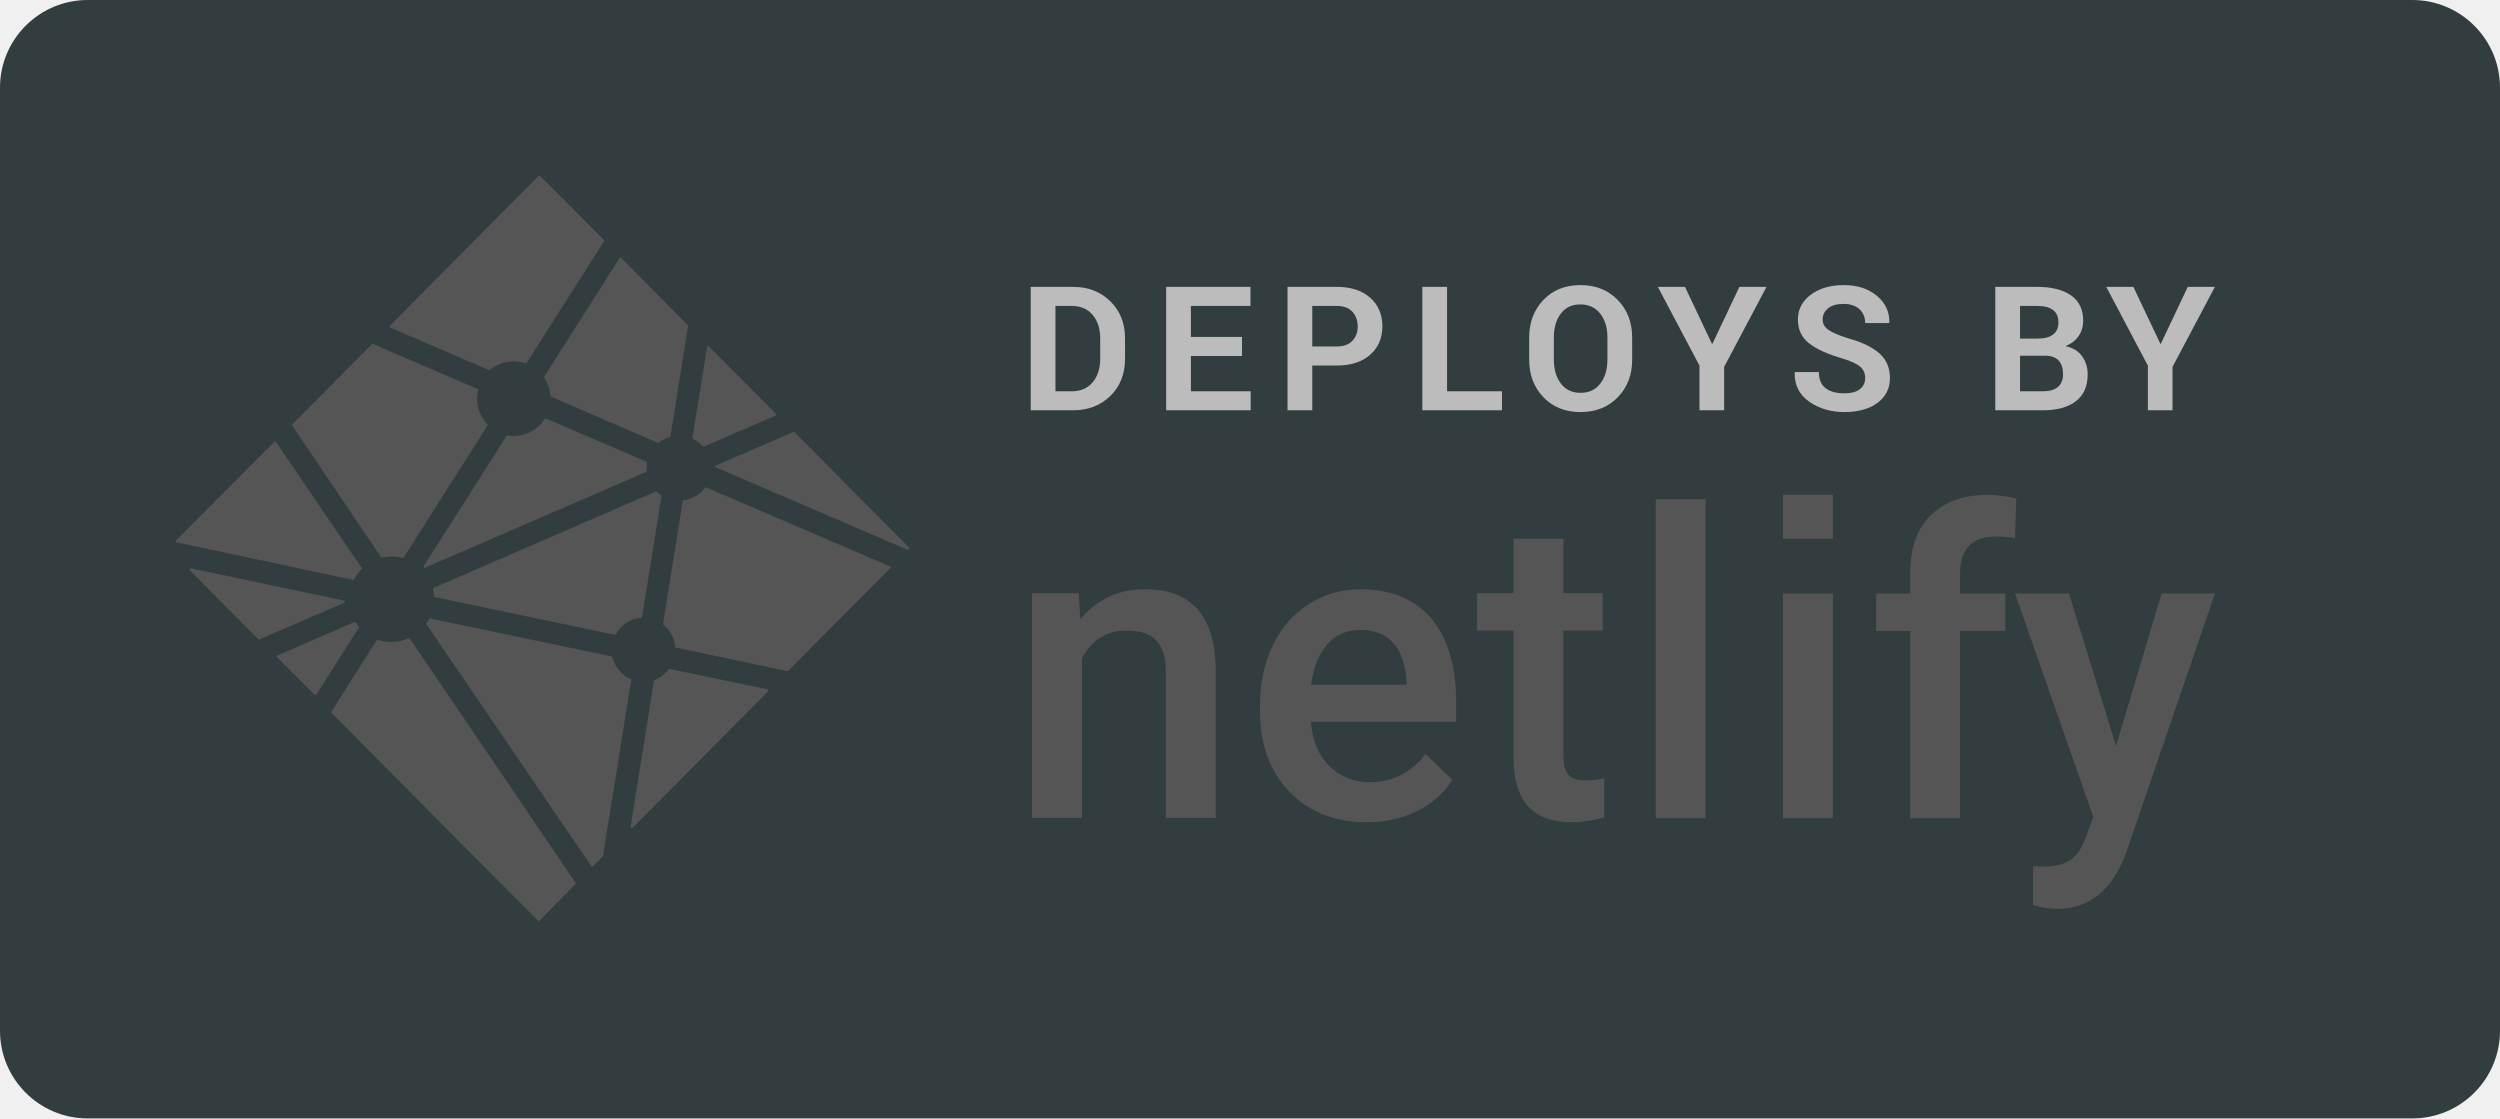
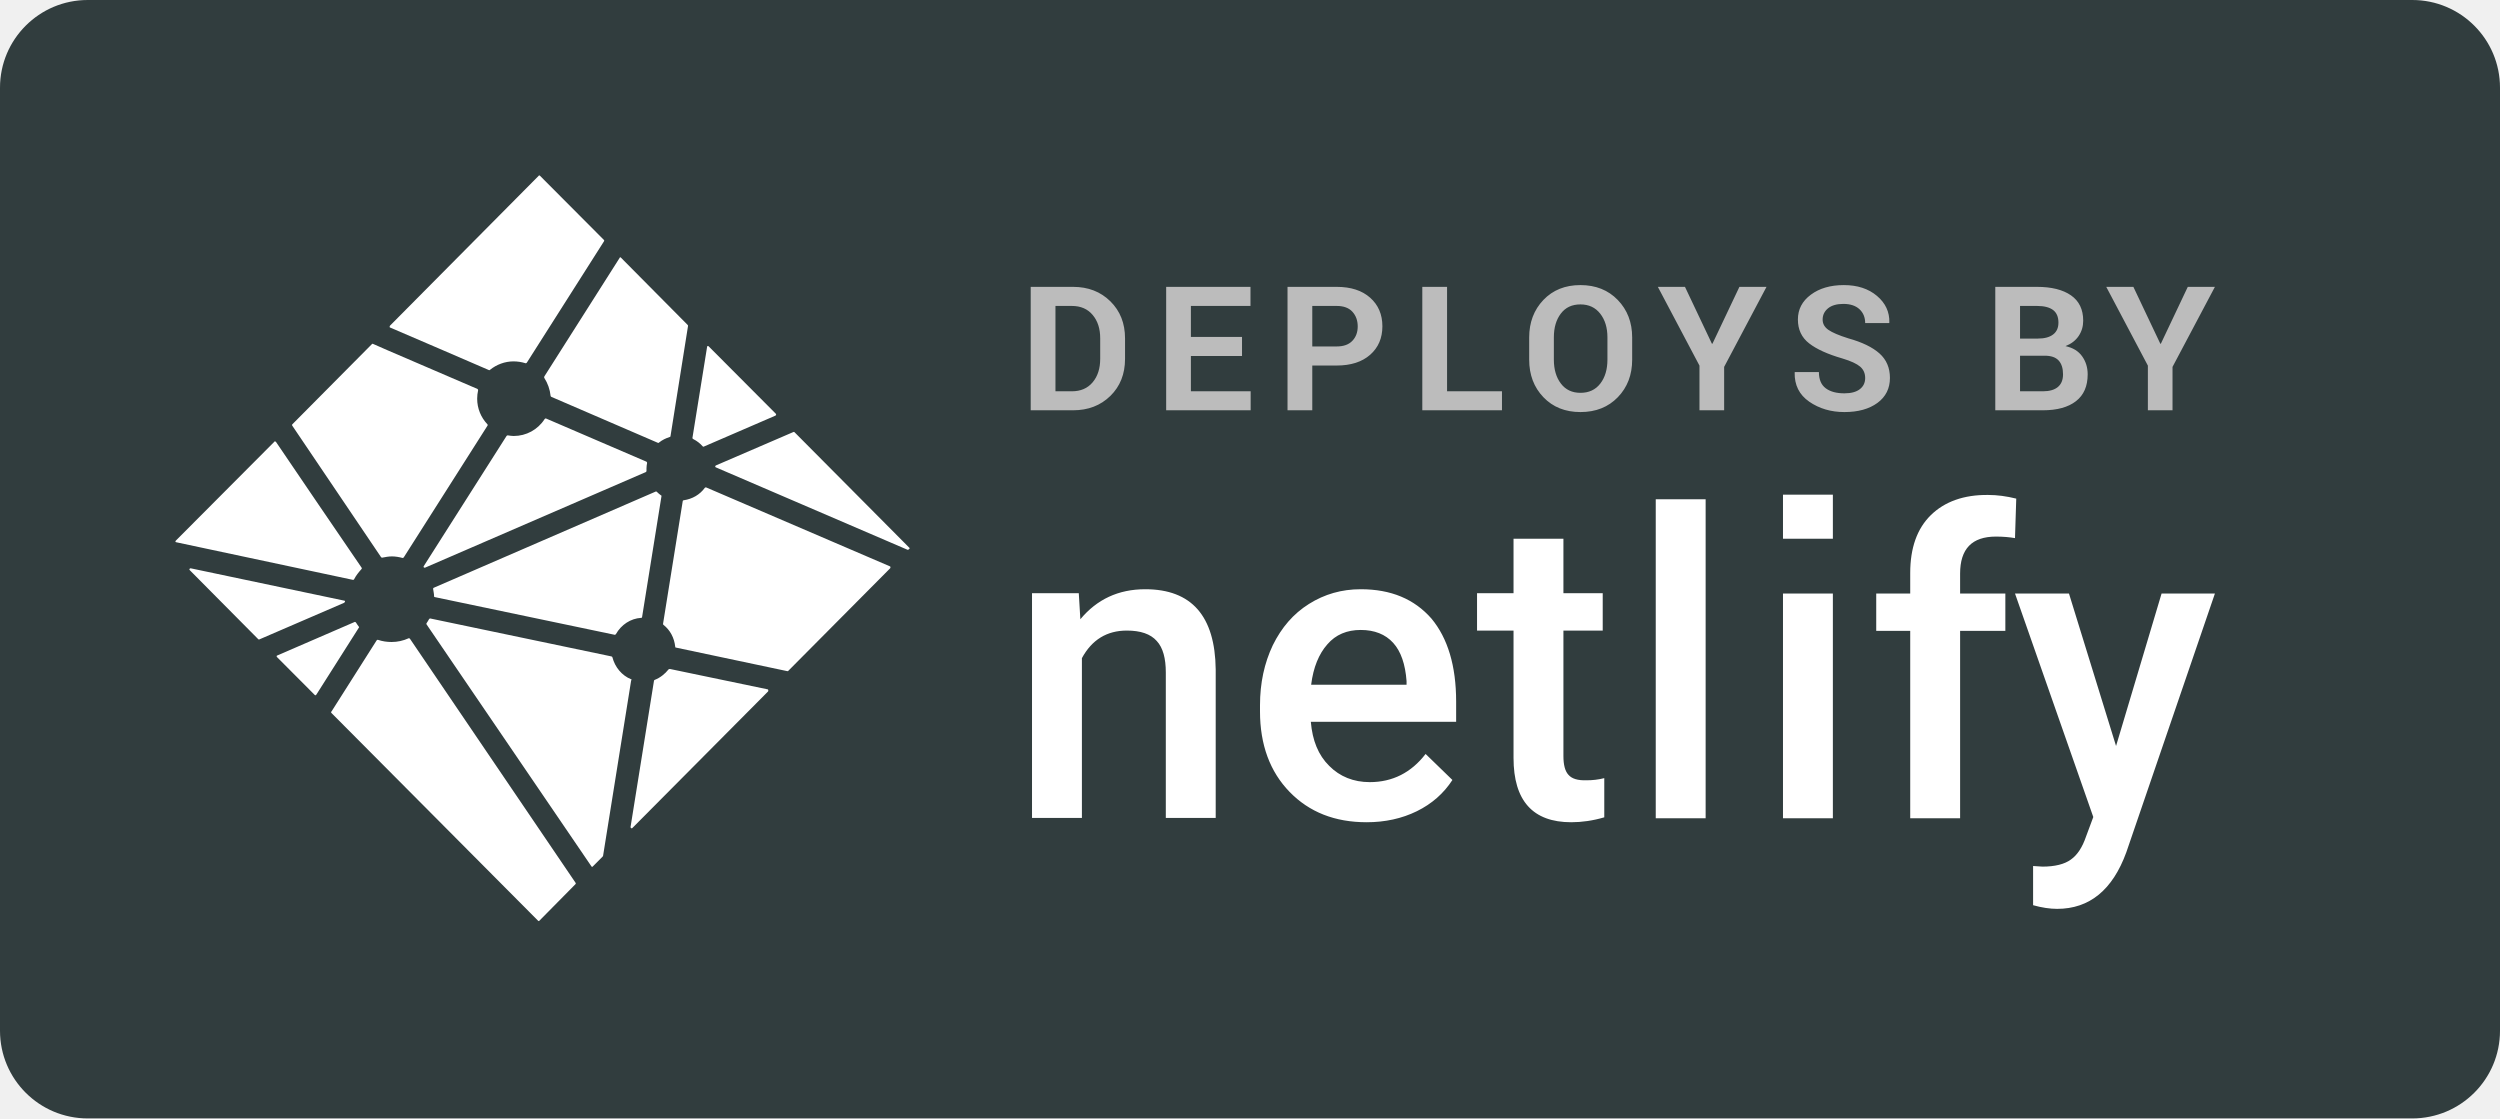
<svg xmlns="http://www.w3.org/2000/svg" width="114px" height="51px" viewBox="0 0 114 51" version="1.1">
  <defs />
  <g id="Page-1" stroke="none" stroke-width="1" fill="none" fill-rule="evenodd">
    <g id="netlify-callout-vertical-dark">
      <rect id="Background" fill="#313D3E" x="0" y="0" width="114" height="51" rx="4" />
-       <g id="Group" transform="translate(8, 8)" fill="#555555">
+       <g id="Group" transform="translate(8, 8)" fill="#FFFFFF">
        <path d="M23.616,12.024 C23.787,12.11 23.93,12.225 24.043,12.353 C24.058,12.368 24.058,12.368 24.072,12.368 L24.086,12.368 L27.362,10.952 C27.377,10.938 27.391,10.923 27.391,10.909 C27.391,10.895 27.391,10.881 27.377,10.866 L24.314,7.792 C24.3,7.778 24.286,7.778 24.286,7.778 L24.271,7.778 C24.257,7.778 24.243,7.792 24.243,7.821 L23.573,11.981 C23.588,11.996 23.602,12.024 23.616,12.024 Z M16.822,9.236 C16.979,9.479 17.078,9.765 17.107,10.051 C17.107,10.066 17.121,10.08 17.135,10.094 L22.007,12.196 L22.021,12.196 C22.035,12.196 22.049,12.196 22.049,12.182 C22.192,12.067 22.363,11.981 22.548,11.924 C22.562,11.924 22.576,11.91 22.576,11.881 L23.374,6.863 C23.374,6.849 23.374,6.834 23.36,6.82 L20.312,3.746 C20.297,3.732 20.297,3.732 20.283,3.732 C20.269,3.732 20.255,3.746 20.255,3.76 L16.822,9.165 C16.808,9.193 16.808,9.222 16.822,9.236 Z M33.459,16.971 L28.231,11.71 C28.217,11.696 28.203,11.696 28.203,11.696 L28.188,11.696 L24.642,13.225 C24.627,13.24 24.613,13.254 24.613,13.268 C24.613,13.283 24.627,13.311 24.642,13.311 L33.387,17.071 L33.402,17.071 C33.416,17.071 33.43,17.071 33.43,17.057 L33.459,17.029 C33.487,17.029 33.487,16.986 33.459,16.971 Z M32.59,17.829 L24.2,14.226 L24.186,14.226 C24.172,14.226 24.157,14.226 24.143,14.241 C23.915,14.555 23.573,14.755 23.175,14.812 C23.16,14.812 23.132,14.827 23.132,14.855 L22.235,20.446 C22.235,20.46 22.235,20.474 22.249,20.489 C22.562,20.732 22.747,21.089 22.79,21.489 C22.79,21.518 22.804,21.532 22.833,21.532 L27.904,22.605 L27.918,22.605 C27.932,22.605 27.946,22.605 27.946,22.59 L32.59,17.915 C32.604,17.901 32.604,17.886 32.604,17.872 C32.604,17.858 32.604,17.844 32.59,17.829 Z M21.48,13.054 L16.893,11.081 L16.879,11.081 C16.865,11.081 16.85,11.095 16.836,11.109 C16.523,11.595 15.996,11.881 15.426,11.881 C15.341,11.881 15.255,11.867 15.155,11.853 L15.141,11.853 C15.127,11.853 15.113,11.867 15.098,11.881 L11.324,17.815 C11.31,17.829 11.31,17.858 11.324,17.872 C11.338,17.886 11.352,17.886 11.367,17.886 L11.381,17.886 L21.451,13.526 C21.465,13.511 21.48,13.497 21.48,13.483 L21.48,13.426 L21.48,13.354 C21.48,13.268 21.494,13.183 21.508,13.111 C21.508,13.082 21.494,13.068 21.48,13.054 Z M27.006,23.434 L22.548,22.505 L22.534,22.505 C22.519,22.505 22.505,22.519 22.491,22.519 C22.32,22.733 22.106,22.905 21.85,23.005 C21.836,23.005 21.821,23.034 21.821,23.048 L20.753,29.711 C20.753,29.739 20.767,29.754 20.782,29.768 L20.81,29.768 C20.824,29.768 20.839,29.768 20.839,29.754 L27.02,23.534 C27.035,23.52 27.035,23.505 27.035,23.491 C27.035,23.448 27.02,23.434 27.006,23.434 Z M20.782,22.976 C20.354,22.805 20.041,22.419 19.927,21.976 C19.927,21.961 19.913,21.947 19.884,21.933 L11.623,20.203 C11.623,20.203 11.623,20.203 11.609,20.203 C11.594,20.203 11.58,20.217 11.566,20.231 C11.523,20.303 11.495,20.36 11.452,20.417 C11.438,20.431 11.438,20.46 11.452,20.474 L18.973,31.512 C18.987,31.526 18.987,31.526 19.001,31.526 C19.015,31.526 19.03,31.526 19.03,31.512 L19.485,31.055 C19.485,31.04 19.5,31.04 19.5,31.026 L20.782,23.019 C20.81,23.019 20.81,22.991 20.782,22.976 Z M11.794,19.188 C11.794,19.216 11.808,19.23 11.837,19.23 L20.027,20.946 L20.041,20.946 C20.055,20.946 20.069,20.932 20.084,20.918 C20.326,20.489 20.753,20.203 21.237,20.174 C21.266,20.174 21.28,20.16 21.28,20.131 L22.163,14.627 C22.163,14.612 22.163,14.584 22.135,14.584 C22.078,14.541 22.021,14.498 21.95,14.426 C21.935,14.412 21.921,14.412 21.921,14.412 L21.907,14.412 L11.78,18.802 C11.751,18.816 11.751,18.83 11.751,18.859 C11.765,18.973 11.794,19.073 11.794,19.188 Z M8.361,20.574 C8.318,20.517 8.276,20.46 8.233,20.389 C8.219,20.374 8.204,20.36 8.19,20.36 L8.176,20.36 L4.643,21.89 C4.629,21.89 4.615,21.904 4.615,21.918 C4.615,21.933 4.615,21.947 4.629,21.961 L6.353,23.691 C6.367,23.706 6.381,23.706 6.381,23.706 C6.395,23.706 6.41,23.691 6.424,23.677 L8.375,20.603 C8.375,20.603 8.375,20.589 8.361,20.574 Z M10.697,21.132 C10.683,21.118 10.669,21.103 10.654,21.103 L10.64,21.103 C10.384,21.218 10.127,21.275 9.857,21.275 C9.643,21.275 9.444,21.246 9.23,21.175 L9.216,21.175 C9.201,21.175 9.187,21.189 9.173,21.204 L7.122,24.435 L7.108,24.449 C7.093,24.463 7.093,24.492 7.108,24.506 L16.537,33.986 C16.551,34 16.566,34 16.566,34 C16.58,34 16.594,34 16.594,33.986 L18.246,32.313 C18.261,32.299 18.261,32.27 18.246,32.256 L10.697,21.132 Z M9.372,17.4 C9.387,17.415 9.401,17.429 9.415,17.429 L9.429,17.429 C9.572,17.4 9.729,17.372 9.871,17.372 C10.028,17.372 10.199,17.4 10.355,17.443 L10.369,17.443 C10.384,17.443 10.398,17.429 10.412,17.415 L14.23,11.41 C14.244,11.395 14.244,11.367 14.23,11.352 C13.93,11.038 13.759,10.623 13.759,10.18 C13.759,10.051 13.774,9.923 13.802,9.794 C13.802,9.765 13.788,9.751 13.774,9.737 C13.289,9.522 9.002,7.692 9.002,7.678 L8.988,7.678 C8.974,7.678 8.959,7.678 8.959,7.692 L5.327,11.352 C5.313,11.367 5.313,11.395 5.327,11.41 L9.372,17.4 Z M9.785,6.934 C9.785,6.934 14.116,8.793 14.301,8.879 L14.315,8.879 C14.329,8.879 14.329,8.879 14.343,8.865 C14.643,8.622 15.027,8.479 15.412,8.479 C15.597,8.479 15.782,8.507 15.967,8.564 L15.982,8.564 C15.996,8.564 16.01,8.55 16.024,8.536 L19.542,3.003 C19.557,2.988 19.557,2.96 19.542,2.945 L16.622,0.014 C16.608,0 16.608,0 16.594,0 C16.58,0 16.566,0 16.566,0.014 L9.785,6.849 C9.771,6.863 9.771,6.877 9.771,6.892 C9.757,6.92 9.771,6.92 9.785,6.934 Z M8.105,18.444 C8.119,18.444 8.133,18.43 8.147,18.415 C8.233,18.244 8.361,18.087 8.489,17.944 C8.504,17.929 8.504,17.901 8.489,17.886 C8.447,17.829 4.586,12.167 4.586,12.153 C4.572,12.139 4.572,12.139 4.544,12.124 C4.53,12.124 4.515,12.124 4.515,12.139 L0.014,16.657 C0,16.671 0,16.685 0,16.7 C0,16.714 0.014,16.728 0.043,16.728 L8.105,18.444 C8.09,18.444 8.09,18.444 8.105,18.444 Z M7.734,19.431 C7.734,19.402 7.72,19.388 7.692,19.388 L0.698,17.915 C0.698,17.915 0.698,17.915 0.684,17.915 C0.669,17.915 0.655,17.929 0.641,17.944 C0.627,17.958 0.641,17.987 0.655,18.001 L3.775,21.146 C3.789,21.161 3.803,21.161 3.803,21.161 L3.817,21.161 L7.692,19.488 C7.72,19.459 7.734,19.445 7.734,19.431 Z" id="Combined-Shape-Copy" />
        <path d="M67.502,14.765 L69.777,14.765 L69.777,29.312 L67.502,29.312 L67.502,14.765 Z M44.222,18.869 C42.999,18.869 42.018,19.33 41.264,20.238 L41.193,19.051 L39.06,19.051 L39.06,29.298 L41.335,29.298 L41.335,22.011 C41.79,21.173 42.473,20.754 43.383,20.754 C44.009,20.754 44.464,20.908 44.748,21.229 C45.033,21.536 45.161,22.025 45.161,22.667 L45.161,29.298 L47.436,29.298 L47.436,22.527 C47.408,20.098 46.341,18.869 44.222,18.869 Z M54.049,18.869 C53.181,18.869 52.399,19.093 51.688,19.54 C50.977,19.986 50.437,20.615 50.039,21.424 C49.655,22.234 49.456,23.141 49.456,24.161 L49.456,24.44 C49.456,25.961 49.911,27.19 50.806,28.111 C51.702,29.033 52.869,29.494 54.319,29.494 C55.158,29.494 55.926,29.326 56.609,28.991 C57.291,28.656 57.832,28.181 58.23,27.567 L57.007,26.38 C56.353,27.232 55.499,27.665 54.461,27.665 C53.722,27.665 53.096,27.413 52.613,26.925 C52.115,26.436 51.845,25.766 51.774,24.914 L58.4,24.914 L58.4,23.993 C58.4,22.36 58.017,21.103 57.277,20.21 C56.495,19.316 55.428,18.869 54.049,18.869 Z M56.125,23.225 L51.788,23.225 C51.887,22.429 52.143,21.815 52.527,21.382 C52.911,20.936 53.423,20.726 54.049,20.726 C54.675,20.726 55.172,20.922 55.528,21.313 C55.883,21.703 56.082,22.29 56.139,23.058 L56.139,23.225 L56.125,23.225 Z M63.52,27.33 C63.364,27.162 63.292,26.869 63.292,26.478 L63.292,20.754 L65.084,20.754 L65.084,19.051 L63.292,19.051 L63.292,16.566 L61.017,16.566 L61.017,19.051 L59.353,19.051 L59.353,20.754 L61.017,20.754 L61.017,26.562 C61.017,28.516 61.899,29.494 63.648,29.494 C64.132,29.494 64.629,29.424 65.155,29.27 L65.155,27.483 C64.885,27.553 64.615,27.581 64.359,27.581 C63.947,27.595 63.676,27.511 63.52,27.33 Z M73.304,19.065 L75.579,19.065 L75.579,29.312 L73.304,29.312 L73.304,19.065 Z M88.492,26.017 L86.345,19.065 L83.884,19.065 L87.454,29.256 L87.127,30.136 C86.956,30.638 86.729,30.987 86.43,31.197 C86.146,31.406 85.705,31.518 85.136,31.518 L84.709,31.49 L84.709,33.277 C85.107,33.389 85.477,33.444 85.804,33.444 C87.283,33.444 88.336,32.579 88.961,30.862 L93,19.065 L90.568,19.065 L88.492,26.017 Z M80.045,15.491 C79.419,16.105 79.106,16.985 79.106,18.13 L79.106,19.065 L77.556,19.065 L77.556,20.768 L79.106,20.768 L79.106,29.312 L81.381,29.312 L81.381,20.768 L83.444,20.768 L83.444,19.065 L81.381,19.065 L81.381,18.157 C81.381,17.027 81.922,16.468 83.017,16.468 C83.344,16.468 83.643,16.496 83.884,16.538 L83.941,14.737 C83.486,14.625 83.074,14.57 82.661,14.57 C81.552,14.556 80.67,14.877 80.045,15.491 Z M75.579,14.556 L75.579,16.566 L73.304,16.566 L73.304,14.556 L75.579,14.556 Z" id="Combined-Shape" />
      </g>
      <path d="M47,18.709 L47,13.081 L48.933,13.081 C49.621,13.081 50.187,13.301 50.633,13.74 C51.079,14.18 51.302,14.743 51.302,15.431 L51.302,16.363 C51.302,17.053 51.079,17.617 50.633,18.054 C50.187,18.49 49.621,18.709 48.933,18.709 L47,18.709 Z M48.129,13.951 L48.129,17.843 L48.875,17.843 C49.279,17.843 49.596,17.706 49.825,17.433 C50.055,17.16 50.169,16.803 50.169,16.363 L50.169,15.423 C50.169,14.988 50.055,14.634 49.825,14.361 C49.596,14.087 49.279,13.951 48.875,13.951 L48.129,13.951 Z M56.636,16.235 L54.305,16.235 L54.305,17.843 L57.03,17.843 L57.03,18.709 L53.177,18.709 L53.177,13.081 L57.022,13.081 L57.022,13.951 L54.305,13.951 L54.305,15.365 L56.636,15.365 L56.636,16.235 Z M59.84,16.668 L59.84,18.709 L58.711,18.709 L58.711,13.081 L60.953,13.081 C61.6,13.081 62.109,13.246 62.48,13.576 C62.851,13.906 63.037,14.34 63.037,14.878 C63.037,15.417 62.851,15.85 62.48,16.177 C62.109,16.504 61.6,16.668 60.953,16.668 L59.84,16.668 Z M59.84,15.798 L60.953,15.798 C61.268,15.798 61.506,15.713 61.668,15.541 C61.831,15.37 61.912,15.152 61.912,14.886 C61.912,14.616 61.831,14.392 61.67,14.216 C61.509,14.039 61.27,13.951 60.953,13.951 L59.84,13.951 L59.84,15.798 Z M65.986,17.843 L68.49,17.843 L68.49,18.709 L64.857,18.709 L64.857,13.081 L65.986,13.081 L65.986,17.843 Z M74.427,16.401 C74.427,17.092 74.209,17.663 73.772,18.114 C73.335,18.565 72.768,18.79 72.069,18.79 C71.376,18.79 70.813,18.565 70.38,18.114 C69.947,17.663 69.731,17.092 69.731,16.401 L69.731,15.389 C69.731,14.701 69.947,14.131 70.378,13.678 C70.81,13.226 71.372,13 72.066,13 C72.764,13 73.332,13.226 73.77,13.678 C74.208,14.131 74.427,14.701 74.427,15.389 L74.427,16.401 Z M73.299,15.381 C73.299,14.943 73.189,14.583 72.97,14.303 C72.751,14.022 72.449,13.881 72.066,13.881 C71.682,13.881 71.384,14.021 71.173,14.301 C70.961,14.58 70.856,14.94 70.856,15.381 L70.856,16.401 C70.856,16.847 70.963,17.21 71.177,17.491 C71.39,17.772 71.688,17.913 72.069,17.913 C72.456,17.913 72.757,17.772 72.974,17.491 C73.19,17.21 73.299,16.847 73.299,16.401 L73.299,15.381 Z M78.064,15.675 L78.087,15.675 L79.317,13.081 L80.553,13.081 L78.621,16.73 L78.621,18.709 L77.496,18.709 L77.496,16.672 L75.598,13.081 L76.835,13.081 L78.064,15.675 Z M85.052,17.24 C85.052,17.024 84.976,16.85 84.822,16.718 C84.669,16.587 84.401,16.463 84.017,16.347 C83.347,16.154 82.84,15.925 82.498,15.659 C82.155,15.394 81.984,15.03 81.984,14.569 C81.984,14.108 82.18,13.731 82.573,13.439 C82.966,13.146 83.468,13 84.078,13 C84.697,13 85.201,13.164 85.59,13.493 C85.979,13.821 86.167,14.227 86.154,14.708 L86.146,14.732 L85.052,14.732 C85.052,14.471 84.965,14.261 84.792,14.1 C84.618,13.939 84.373,13.858 84.059,13.858 C83.758,13.858 83.524,13.925 83.359,14.059 C83.195,14.193 83.112,14.364 83.112,14.573 C83.112,14.764 83.2,14.92 83.377,15.043 C83.553,15.165 83.858,15.295 84.291,15.431 C84.912,15.604 85.382,15.832 85.702,16.115 C86.021,16.399 86.181,16.771 86.181,17.232 C86.181,17.714 85.991,18.094 85.611,18.373 C85.231,18.651 84.729,18.79 84.105,18.79 C83.492,18.79 82.958,18.632 82.501,18.317 C82.045,18.001 81.824,17.558 81.837,16.989 L81.844,16.966 L82.942,16.966 C82.942,17.301 83.044,17.546 83.249,17.702 C83.454,17.858 83.74,17.936 84.105,17.936 C84.412,17.936 84.647,17.873 84.809,17.746 C84.971,17.62 85.052,17.451 85.052,17.24 Z M90.985,18.709 L90.985,13.081 L92.887,13.081 C93.549,13.081 94.066,13.21 94.437,13.468 C94.808,13.725 94.994,14.111 94.994,14.623 C94.994,14.884 94.925,15.116 94.787,15.321 C94.649,15.526 94.449,15.68 94.186,15.783 C94.523,15.855 94.777,16.01 94.945,16.247 C95.114,16.484 95.198,16.758 95.198,17.07 C95.198,17.609 95.021,18.016 94.665,18.293 C94.309,18.57 93.806,18.709 93.154,18.709 L90.985,18.709 Z M92.114,16.22 L92.114,17.843 L93.154,17.843 C93.453,17.843 93.681,17.778 93.838,17.648 C93.995,17.518 94.074,17.325 94.074,17.07 C94.074,16.794 94.007,16.584 93.873,16.438 C93.739,16.292 93.527,16.22 93.239,16.22 L92.114,16.22 Z M92.114,15.439 L92.926,15.439 C93.227,15.439 93.459,15.377 93.621,15.253 C93.784,15.13 93.865,14.949 93.865,14.712 C93.865,14.452 93.783,14.26 93.62,14.136 C93.456,14.013 93.212,13.951 92.887,13.951 L92.114,13.951 L92.114,15.439 Z M98.511,15.675 L98.534,15.675 L99.763,13.081 L101,13.081 L99.067,16.73 L99.067,18.709 L97.943,18.709 L97.943,16.672 L96.045,13.081 L97.282,13.081 L98.511,15.675 Z" id="DEPLOYS-BY" fill="#BCBCBC" />
    </g>
  </g>
</svg>
